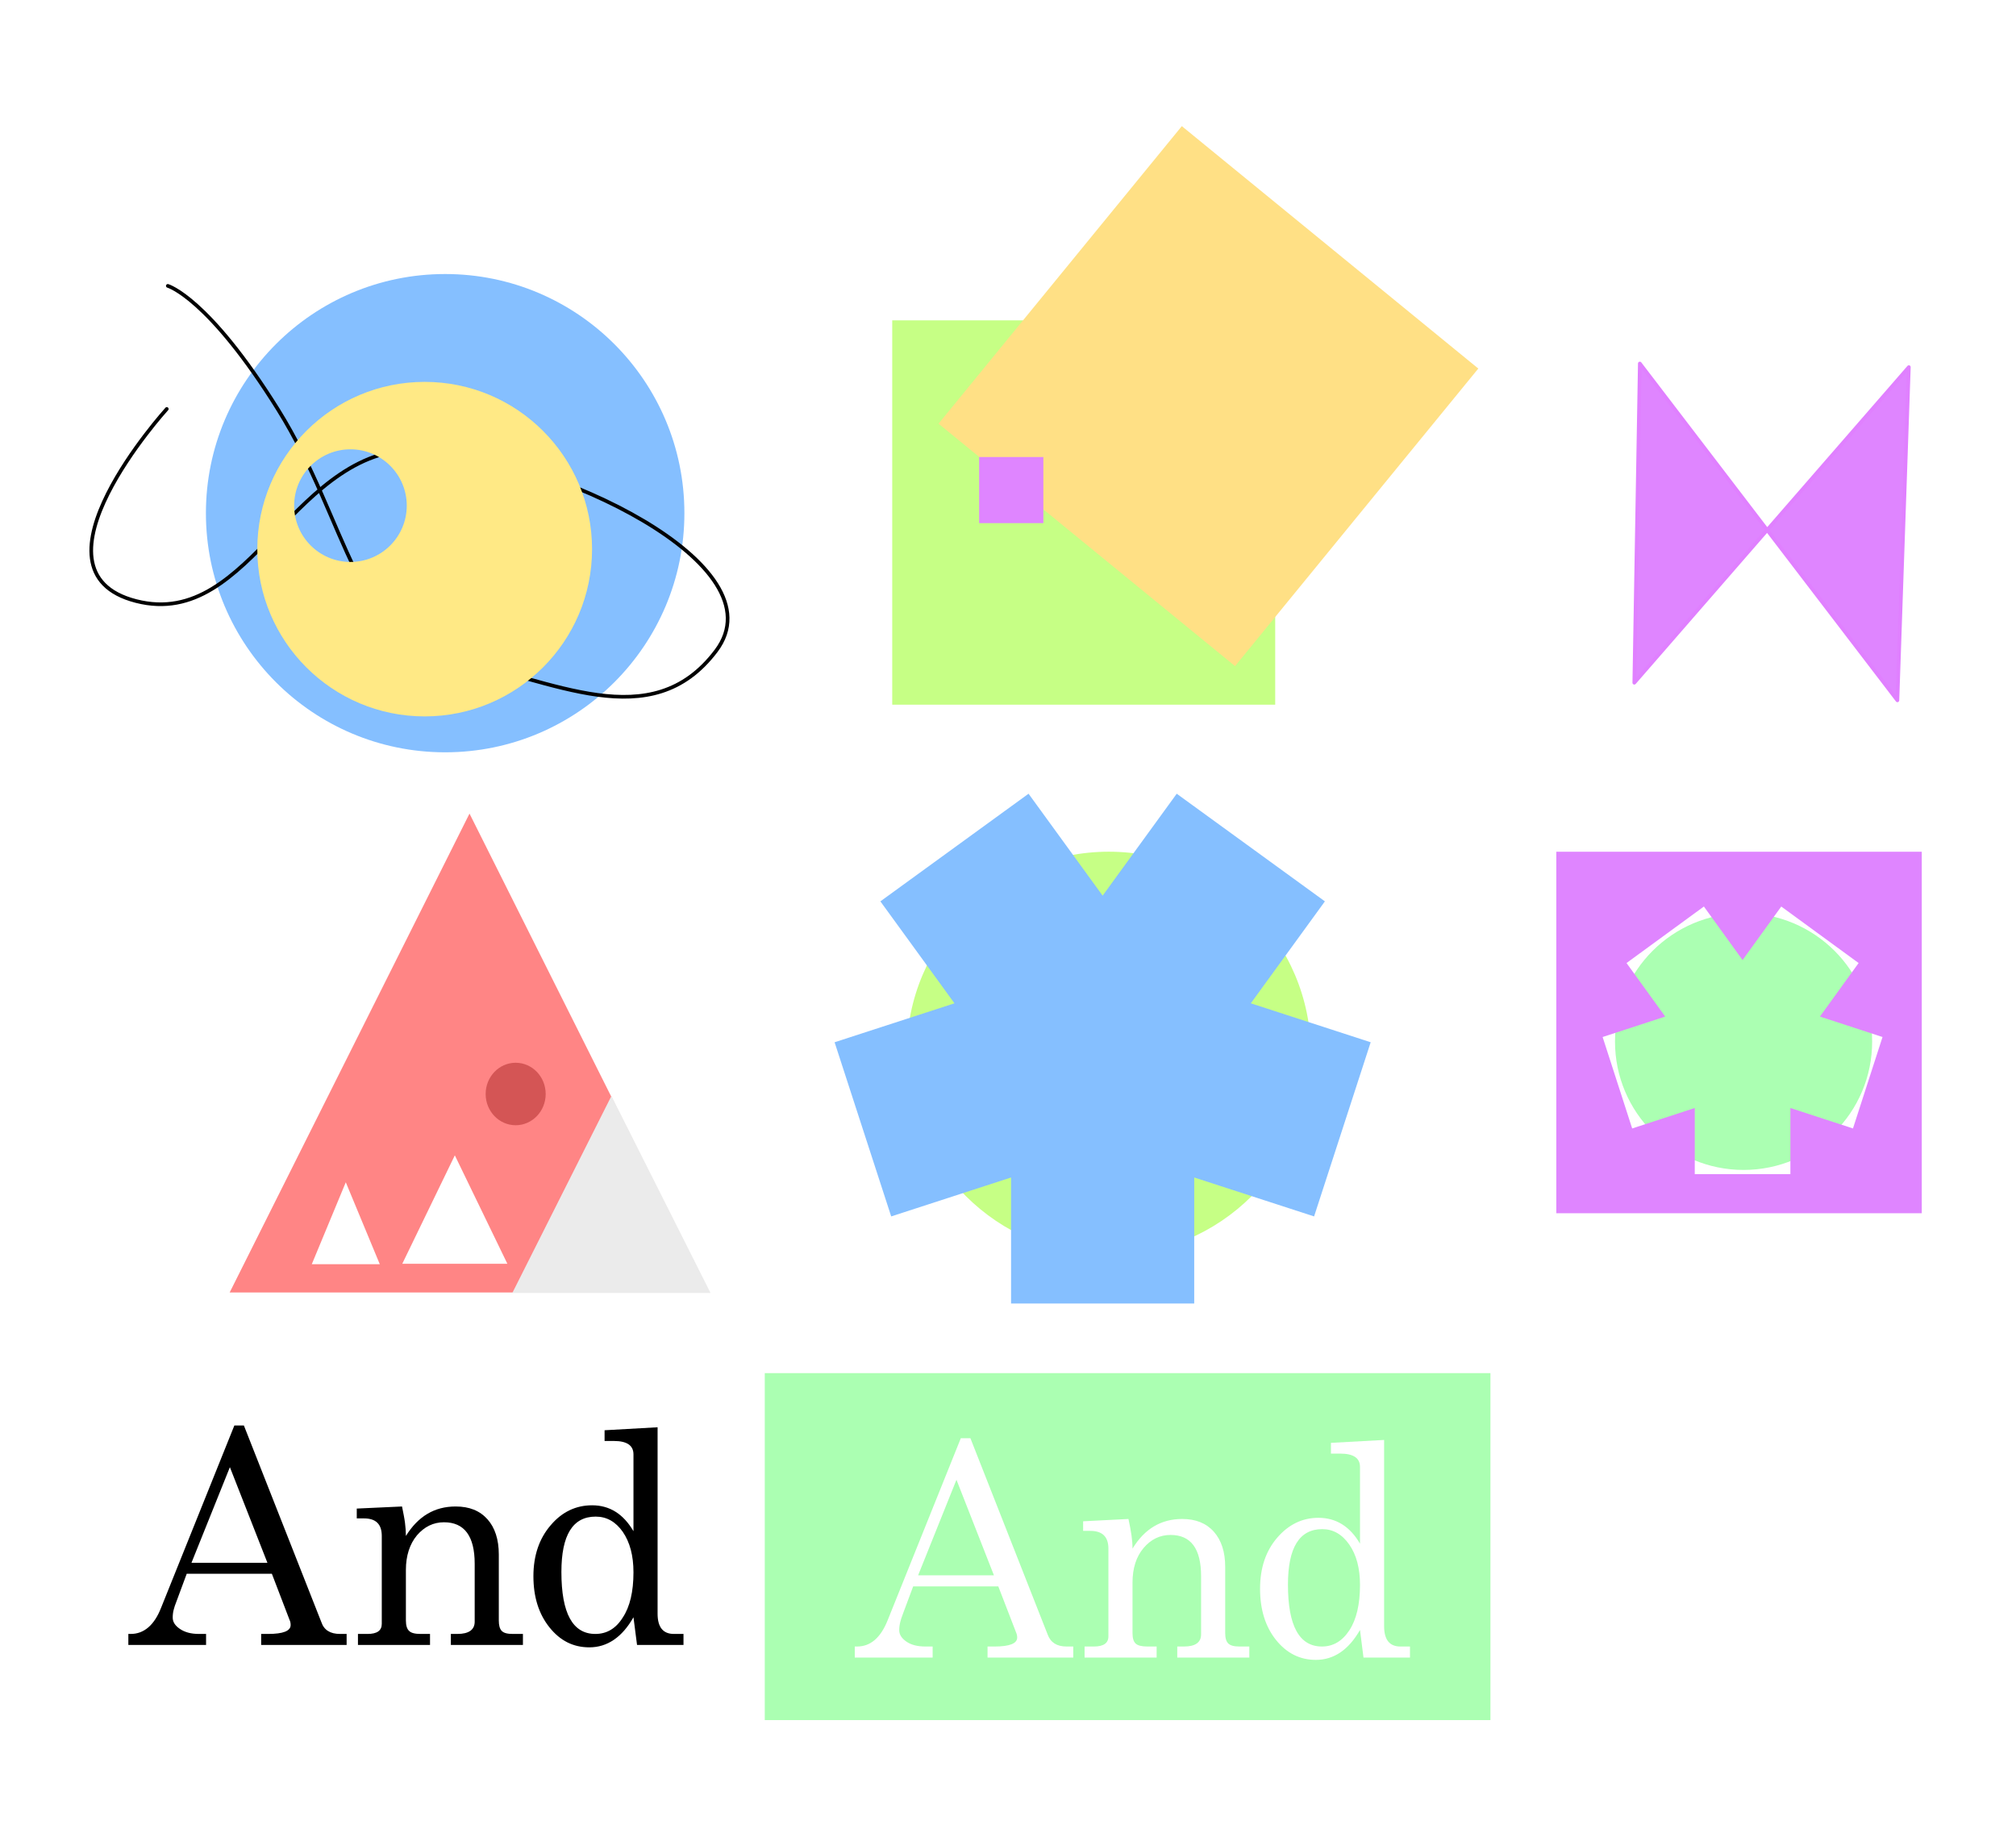
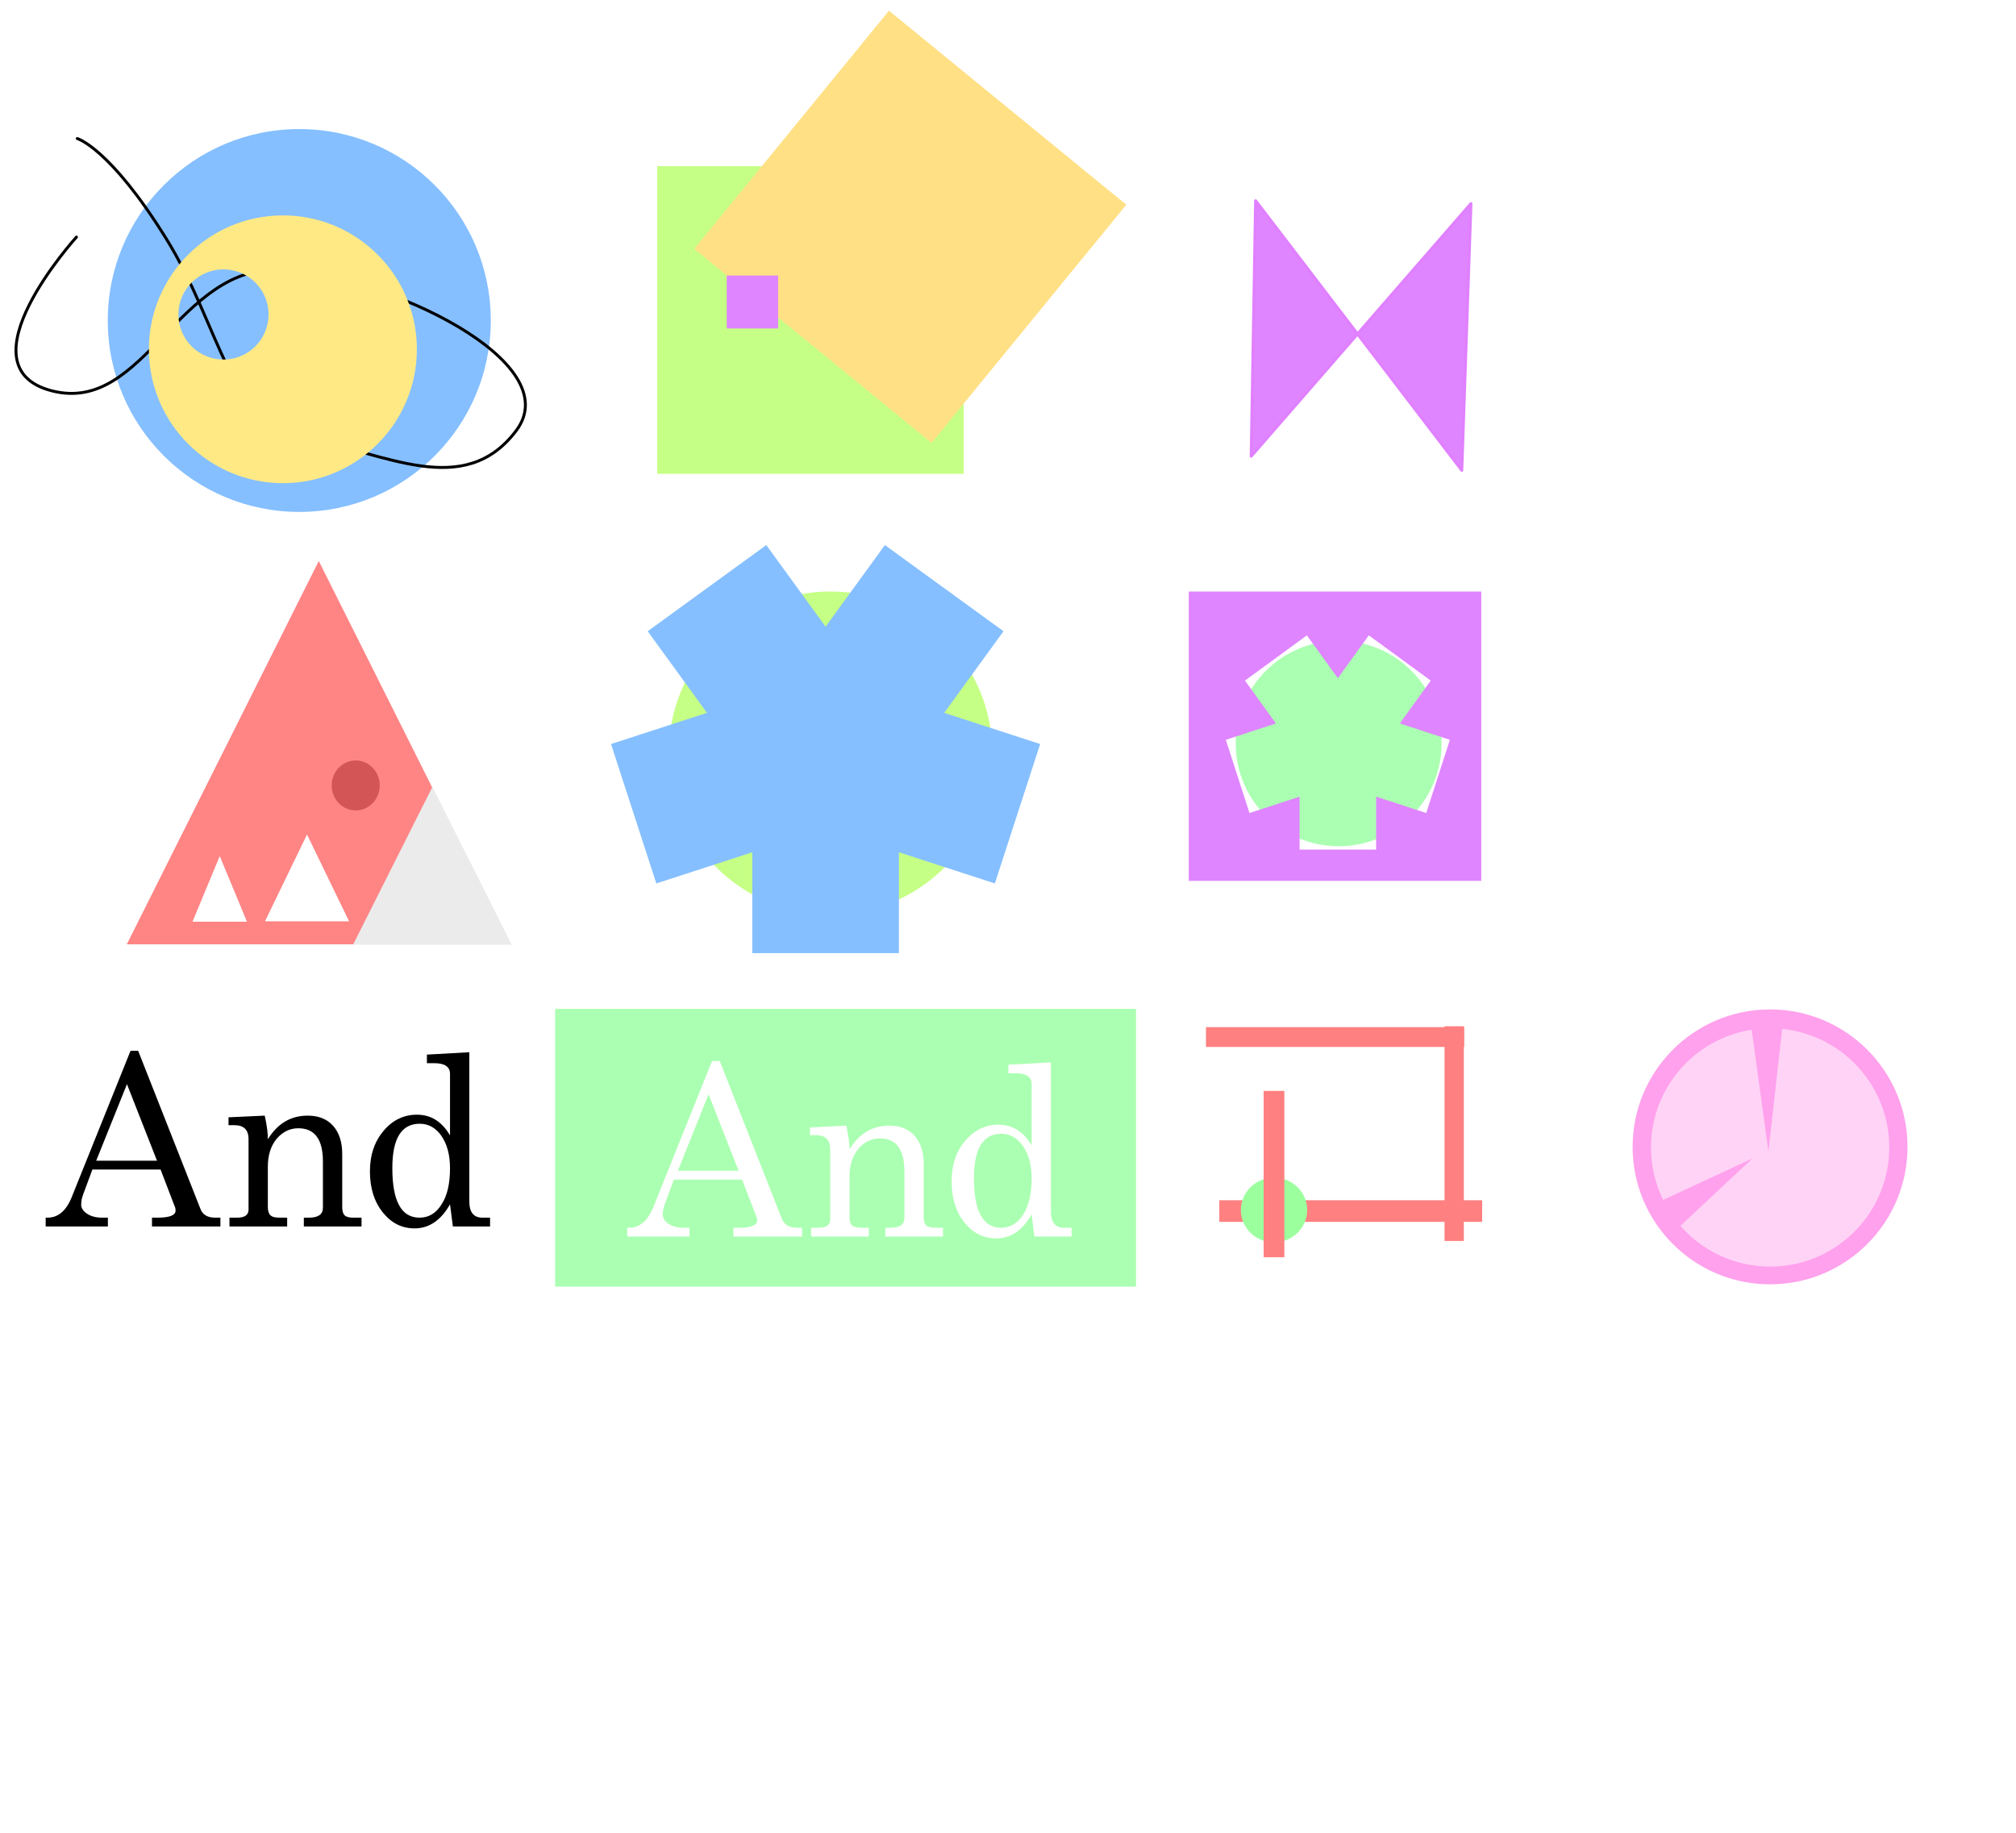
<svg xmlns="http://www.w3.org/2000/svg" width="100%" height="100%" viewBox="0 0 550 500" version="1.1" xml:space="preserve" style="fill-rule:evenodd;clip-rule:evenodd;stroke-linecap:round;stroke-linejoin:round;stroke-miterlimit:1.5;">
  <g transform="matrix(1,0,0,1,-93.7947,9.53435)">
-     <g transform="matrix(1,0,0,1,93.7947,-9.53435)">
+     <g transform="matrix(0.800494,0,0,0.800494,78.2264,-34.1686)">
      <path d="M128.09,221.956L193.525,352.6L62.655,352.6L128.09,221.956ZM94.336,322.537L103.61,344.88L85.063,344.88L94.336,322.537ZM124.085,315.187L138.419,344.764L109.751,344.764L124.085,315.187Z" style="fill:rgb(255,133,133);" />
    </g>
-     <g transform="matrix(1,0,0,1,98.0286,-1.80643)">
+     <g transform="matrix(0.800494,0,0,0.800494,81.6156,-27.9824)">
      <path d="M162.575,291.254L189.612,345.001L135.537,345.001L162.575,291.254Z" style="fill:rgb(235,235,235);" />
    </g>
-     <g transform="matrix(1,0,0,1,106.394,1.50514)">
+     <g transform="matrix(0.800494,0,0,0.800494,88.312,-25.3315)">
      <ellipse cx="128.083" cy="287.412" rx="8.189" ry="8.523" style="fill:rgb(212,85,85);" />
    </g>
  </g>
-   <g transform="matrix(1,0,0,1,-89.052,-18.3544)">
+   <g transform="matrix(0.800494,0,0,0.800494,-86.8539,-39.3268)">
    <ellipse cx="391.552" cy="305.749" rx="55.133" ry="55.042" style="fill:rgb(198,255,133);" />
  </g>
-   <g transform="matrix(1,0,0,1,-157.836,-19.6277)">
+   <g transform="matrix(0.800494,0,0,0.800494,-141.915,-40.3461)">
    <path d="M478.867,236.162L519.291,265.527L499.079,293.341L531.782,303.966L516.342,351.479L483.638,340.854L483.638,375.235L433.672,375.235L433.672,340.854L400.969,351.479L385.528,303.966L418.232,293.341L398.02,265.527L438.443,236.162L458.655,263.977L478.867,236.162Z" style="fill:rgb(133,191,255);" />
  </g>
-   <g transform="matrix(1,0,0,1,-128.413,10.5283)">
+   <g transform="matrix(0.800494,0,0,0.800494,-118.362,-16.2064)">
    <ellipse cx="249.859" cy="129.469" rx="65.269" ry="65.239" style="fill:rgb(133,191,255);" />
  </g>
-   <g transform="matrix(1,0,0,1,-92.1205,17.2525)">
+   <g transform="matrix(0.800494,0,0,0.800494,-89.3103,-10.8237)">
    <path d="M137.619,94.318C137.619,94.318 97.46,138.61 129.275,146.727C161.091,154.843 172.117,103.29 207.828,105.458C243.539,107.625 305.238,136.747 287.492,160.297C269.745,183.847 242.828,167.951 215.93,162.859C189.033,157.767 187.121,125.211 168.022,94.539C148.923,63.867 137.904,60.739 137.904,60.739" style="fill:none;stroke:black;stroke-width:1px;" />
  </g>
-   <g>
+   <g transform="matrix(0.800494,0,0,0.800494,-15.5683,-24.6342)">
    <path d="M115.86,104.18C141.063,104.18 161.524,124.626 161.524,149.809C161.524,174.993 141.063,195.439 115.86,195.439C90.658,195.439 70.196,174.993 70.196,149.809C70.196,124.626 90.658,104.18 115.86,104.18ZM95.611,122.575C104.089,122.575 110.973,129.46 110.973,137.94C110.973,146.421 104.089,153.306 95.611,153.306C87.133,153.306 80.249,146.421 80.249,137.94C80.249,129.46 87.133,122.575 95.611,122.575Z" style="fill:rgb(255,233,133);" />
  </g>
-   <g transform="matrix(1,0,0,1,-91.4195,18.641)">
+   <g transform="matrix(0.800494,0,0,0.800494,-88.7491,-9.71219)">
    <rect x="334.835" y="68.755" width="104.482" height="104.85" style="fill:rgb(198,255,133);" />
  </g>
-   <g transform="matrix(0.774166,0.632983,-0.632983,0.774166,106.725,-230.762)">
+   <g transform="matrix(0.619715,0.506699,-0.506699,0.619715,69.8644,-209.358)">
    <rect x="334.835" y="68.755" width="104.482" height="104.85" style="fill:rgb(255,224,133);" />
  </g>
  <g transform="matrix(1,0,0,1,-93.7947,9.53435)">
-     <path d="M541.167,89.631L611.438,181.526L614.561,90.616L539.659,176.723L541.167,89.631Z" style="fill:rgb(223,133,255);stroke:rgb(224,128,255);stroke-width:1px;" />
+     <g transform="matrix(0.800494,0,0,0.800494,3.14426,-26.5364)">
+       <path d="M541.167,89.631L611.438,181.526L614.561,90.616L539.659,176.723L541.167,89.631Z" style="fill:rgb(223,133,255);stroke:rgb(224,128,255);stroke-width:1px;" />
+     </g>
+     <g transform="matrix(0.761552,0,0,0.800281,281.897,-36.2891)">
+       <ellipse cx="387.104" cy="424.39" rx="49.242" ry="46.859" style="fill:rgb(255,161,236);" />
+     </g>
+     <g transform="matrix(0.660012,0,0,0.693577,321.224,9.15732)">
+       <ellipse cx="387.104" cy="424.39" rx="49.242" ry="46.859" style="fill:rgb(255,211,246);" />
+     </g>
+     <g transform="matrix(1,0,0,0.687915,93.6775,80.4976)">
+       <path d="M477.456,271.637L482.573,325.836L486.794,271.101L477.456,271.637Z" style="fill:rgb(255,161,236);" />
+     </g>
+     <g transform="matrix(-0.546062,-0.837745,0.448814,-0.292548,689.161,806.101)">
+       <path d="M477.456,271.637L482.573,325.836L486.794,271.101L477.456,271.637Z" style="fill:rgb(255,161,236);" />
+     </g>
  </g>
-   <g transform="matrix(1,0,0,1,-103.888,12.6563)">
+   <g transform="matrix(0.800494,0,0,0.800494,-98.7301,-14.5029)">
    <rect x="371.018" y="112.027" width="17.515" height="18.031" style="fill:rgb(223,133,255);" />
  </g>
-   <g transform="matrix(0.913705,0,0,0.934433,-41.6249,29.836)">
+   <g transform="matrix(0.731415,0,0,0.748008,-48.8888,-0.750664)">
    <ellipse cx="566.16" cy="272.155" rx="38.39" ry="37.478" style="fill:rgb(171,255,178);" />
  </g>
-   <g transform="matrix(1,0,0,1,-93.7947,9.53435)">
+   <g transform="matrix(0.800494,0,0,0.800494,-90.6504,-17.002)">
    <path d="M618.085,222.827L518.382,222.827L518.382,321.449L618.085,321.449L618.085,222.827ZM579.752,237.773L600.858,253.19L590.305,267.794L607.38,273.372L599.318,298.318L582.243,292.74L582.243,310.791L556.155,310.791L556.155,292.74L539.08,298.318L531.018,273.372L548.093,267.794L537.54,253.19L558.646,237.773L569.199,252.376L579.752,237.773Z" style="fill:rgb(223,133,255);" />
  </g>
  <g transform="matrix(2.70808,0,0,2.70808,-307.576,-624.895)">
-     <g transform="matrix(30,0,0,30,126.147,396.464)">
+     <g transform="matrix(24.0148,0,0,24.0148,117.89,354.307)">
      <path d="M0.122,-0.125L0.368,-0.737L0.4,-0.737L0.66,-0.077C0.669,-0.05 0.69,-0.037 0.723,-0.037L0.745,-0.037L0.745,-0L0.458,-0L0.458,-0.037L0.481,-0.037C0.532,-0.037 0.557,-0.047 0.557,-0.067C0.557,-0.073 0.556,-0.079 0.553,-0.085L0.494,-0.239L0.208,-0.239L0.175,-0.15C0.169,-0.135 0.166,-0.125 0.165,-0.121C0.162,-0.111 0.161,-0.101 0.161,-0.092C0.161,-0.077 0.169,-0.065 0.185,-0.054C0.201,-0.043 0.222,-0.037 0.249,-0.037L0.273,-0.037L0.273,-0L0.012,-0L0.012,-0.037L0.02,-0.037C0.064,-0.037 0.099,-0.066 0.122,-0.125ZM0.479,-0.276L0.353,-0.597L0.224,-0.276L0.479,-0.276Z" style="fill-rule:nonzero;" />
    </g>
-     <g transform="matrix(30,0,0,30,148.918,396.464)">
+     <g transform="matrix(24.0148,0,0,24.0148,136.118,354.307)">
      <path d="M0.02,-0.425L0.02,-0.458L0.172,-0.465C0.176,-0.445 0.18,-0.426 0.182,-0.41C0.184,-0.394 0.185,-0.38 0.185,-0.366C0.226,-0.432 0.281,-0.465 0.352,-0.465C0.398,-0.465 0.433,-0.451 0.459,-0.422C0.484,-0.394 0.497,-0.354 0.497,-0.304L0.497,-0.082C0.497,-0.066 0.5,-0.054 0.507,-0.047C0.514,-0.04 0.526,-0.037 0.544,-0.037L0.578,-0.037L0.578,-0L0.336,-0L0.336,-0.037L0.358,-0.037C0.396,-0.037 0.416,-0.051 0.416,-0.078L0.416,-0.273C0.416,-0.366 0.381,-0.412 0.313,-0.412C0.277,-0.412 0.247,-0.397 0.222,-0.368C0.198,-0.339 0.185,-0.3 0.185,-0.252L0.185,-0.082C0.185,-0.065 0.189,-0.053 0.196,-0.047C0.203,-0.04 0.216,-0.037 0.235,-0.037L0.266,-0.037L0.266,-0L0.024,-0L0.024,-0.037L0.056,-0.037C0.088,-0.037 0.104,-0.048 0.104,-0.071L0.104,-0.366C0.104,-0.406 0.084,-0.425 0.044,-0.425L0.02,-0.425Z" style="fill-rule:nonzero;" />
    </g>
-     <g transform="matrix(30,0,0,30,166.684,396.464)">
+     <g transform="matrix(24.0148,0,0,24.0148,150.34,354.307)">
      <path d="M0.369,-0L0.357,-0.093C0.319,-0.026 0.269,0.008 0.209,0.008C0.155,0.008 0.111,-0.014 0.075,-0.059C0.039,-0.104 0.021,-0.161 0.021,-0.231C0.021,-0.301 0.041,-0.358 0.079,-0.402C0.117,-0.447 0.164,-0.469 0.218,-0.469C0.277,-0.469 0.323,-0.44 0.357,-0.382L0.357,-0.64C0.357,-0.67 0.335,-0.685 0.291,-0.685L0.26,-0.685L0.26,-0.721L0.438,-0.731L0.438,-0.105C0.438,-0.06 0.456,-0.037 0.493,-0.037L0.525,-0.037L0.525,-0L0.369,-0ZM0.23,-0.431C0.153,-0.431 0.115,-0.369 0.115,-0.245C0.115,-0.106 0.153,-0.037 0.229,-0.037C0.267,-0.037 0.298,-0.055 0.321,-0.092C0.345,-0.128 0.357,-0.179 0.357,-0.244C0.357,-0.3 0.345,-0.345 0.321,-0.38C0.297,-0.414 0.267,-0.431 0.23,-0.431Z" style="fill-rule:nonzero;" />
    </g>
  </g>
-   <g transform="matrix(1,0,0,1,-284.626,28.0283)">
+   <g transform="matrix(0.800494,0,0,0.800494,-243.41,-2.19772)">
    <path d="M691.242,346.575L493.268,346.575L493.268,441.229L691.242,441.229L691.242,346.575ZM656.61,424.169L655.659,416.639C652.541,422.082 648.525,424.803 643.611,424.803C639.278,424.803 635.659,422.993 632.752,419.374C629.846,415.754 628.393,411.091 628.393,405.384C628.393,399.73 629.952,395.093 633.069,391.474C636.187,387.854 639.939,386.044 644.324,386.044C649.133,386.044 652.911,388.396 655.659,393.099L655.659,372.174C655.659,369.743 653.862,368.528 650.269,368.528L647.733,368.528L647.733,365.595L662.237,364.802L662.237,415.609C662.237,419.307 663.717,421.157 666.676,421.157L669.292,421.157L669.292,424.169L656.61,424.169ZM526.781,414.023L546.754,364.327L549.37,364.327L570.453,417.907C571.246,420.074 572.963,421.157 575.605,421.157L577.428,421.157L577.428,424.169L554.046,424.169L554.046,421.157L555.949,421.157C560.07,421.157 562.131,420.338 562.131,418.7C562.131,418.224 562.025,417.749 561.814,417.273L556.979,404.75L533.755,404.75L531.061,411.963C530.585,413.231 530.321,414.023 530.268,414.34C530.057,415.133 529.951,415.926 529.951,416.718C529.951,417.881 530.598,418.911 531.893,419.809C533.187,420.708 534.918,421.157 537.084,421.157L539.066,421.157L539.066,424.169L517.824,424.169L517.824,421.157L518.458,421.157C522.104,421.157 524.878,418.779 526.781,414.023ZM580.123,389.611L580.123,386.995L592.488,386.361C592.858,388.052 593.135,389.545 593.32,390.84C593.505,392.134 593.597,393.336 593.597,394.446C596.874,389.056 601.391,386.361 607.151,386.361C610.85,386.361 613.73,387.524 615.791,389.849C617.851,392.174 618.882,395.371 618.882,399.439L618.882,417.511C618.882,418.832 619.159,419.77 619.714,420.325C620.269,420.879 621.286,421.157 622.765,421.157L625.46,421.157L625.46,424.169L605.804,424.169L605.804,421.157L607.627,421.157C610.744,421.157 612.303,420.047 612.303,417.828L612.303,401.976C612.303,394.472 609.529,390.721 603.981,390.721C601.074,390.721 598.617,391.91 596.609,394.287C594.601,396.665 593.597,399.809 593.597,403.719L593.597,417.511C593.597,418.885 593.888,419.836 594.469,420.364C595.051,420.893 596.107,421.157 597.64,421.157L600.176,421.157L600.176,424.169L580.519,424.169L580.519,421.157L583.056,421.157C585.698,421.157 587.019,420.232 587.019,418.383L587.019,394.446C587.019,391.223 585.381,389.611 582.105,389.611L580.123,389.611ZM645.355,389.135C639.12,389.135 636.002,394.182 636.002,404.274C636.002,415.529 639.093,421.157 645.276,421.157C648.34,421.157 650.837,419.677 652.766,416.718C654.694,413.759 655.659,409.638 655.659,404.354C655.659,399.809 654.681,396.137 652.726,393.336C650.771,390.536 648.314,389.135 645.355,389.135ZM555.79,401.738L545.565,375.661L535.103,401.738L555.79,401.738Z" style="fill:rgb(171,255,178);" />
  </g>
+   <g transform="matrix(0.800494,0,0,0.800494,-15.5683,-24.6342)">
+     <rect x="430.457" y="380.828" width="88.013" height="6.742" style="fill:rgb(255,128,128);" />
+   </g>
+   <g transform="matrix(0.800494,0,0,0.800494,-14.812,-26.3999)">
+     <rect x="510.813" y="382.73" width="6.578" height="73.178" style="fill:rgb(255,128,128);" />
+   </g>
+   <g transform="matrix(0.800494,0,0,0.800494,-15.5683,-24.6342)">
+     <rect x="435.004" y="439.826" width="89.582" height="7.357" style="fill:rgb(255,128,128);" />
+   </g>
+   <g transform="matrix(0.800494,0,0,0.800494,-37.8479,-3.10316)">
+     <ellipse cx="481.486" cy="416.244" rx="11.306" ry="11.028" style="fill:rgb(156,255,158);" />
+   </g>
+   <g transform="matrix(0.800494,0,0,0.800494,-13.645,-24.2198)">
+     <rect x="447.708" y="402.035" width="7.055" height="56.685" style="fill:rgb(255,128,128);" />
+   </g>
</svg>
